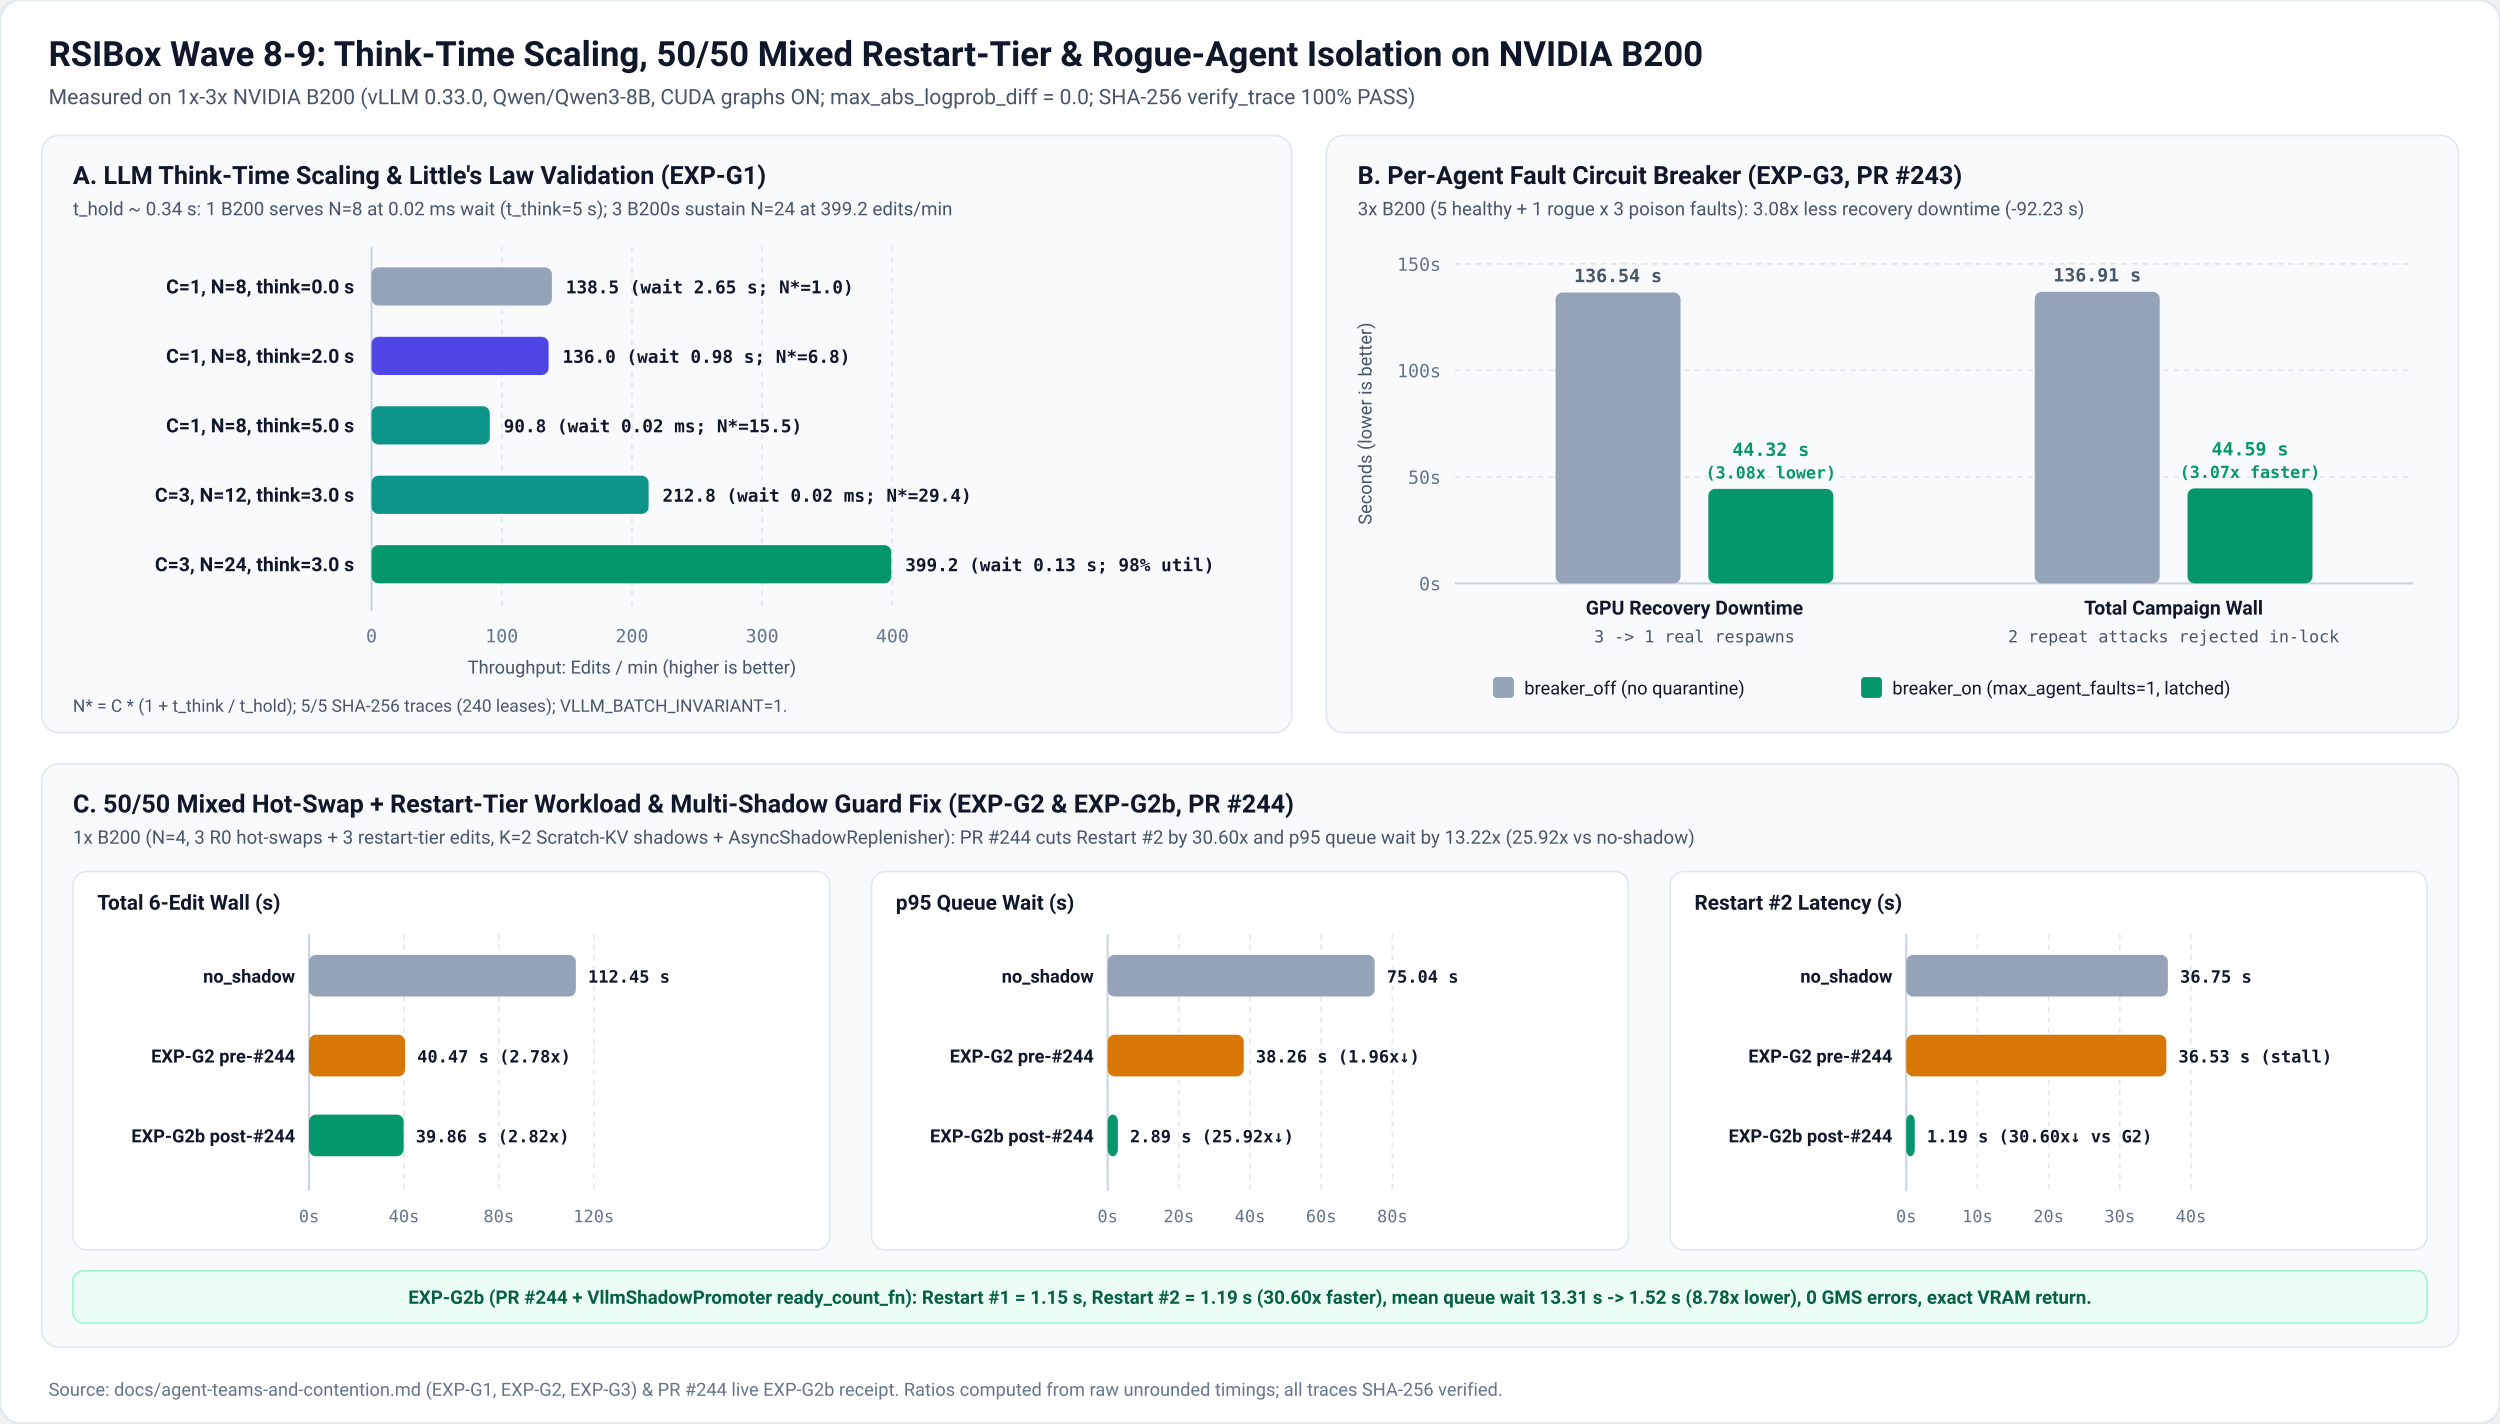
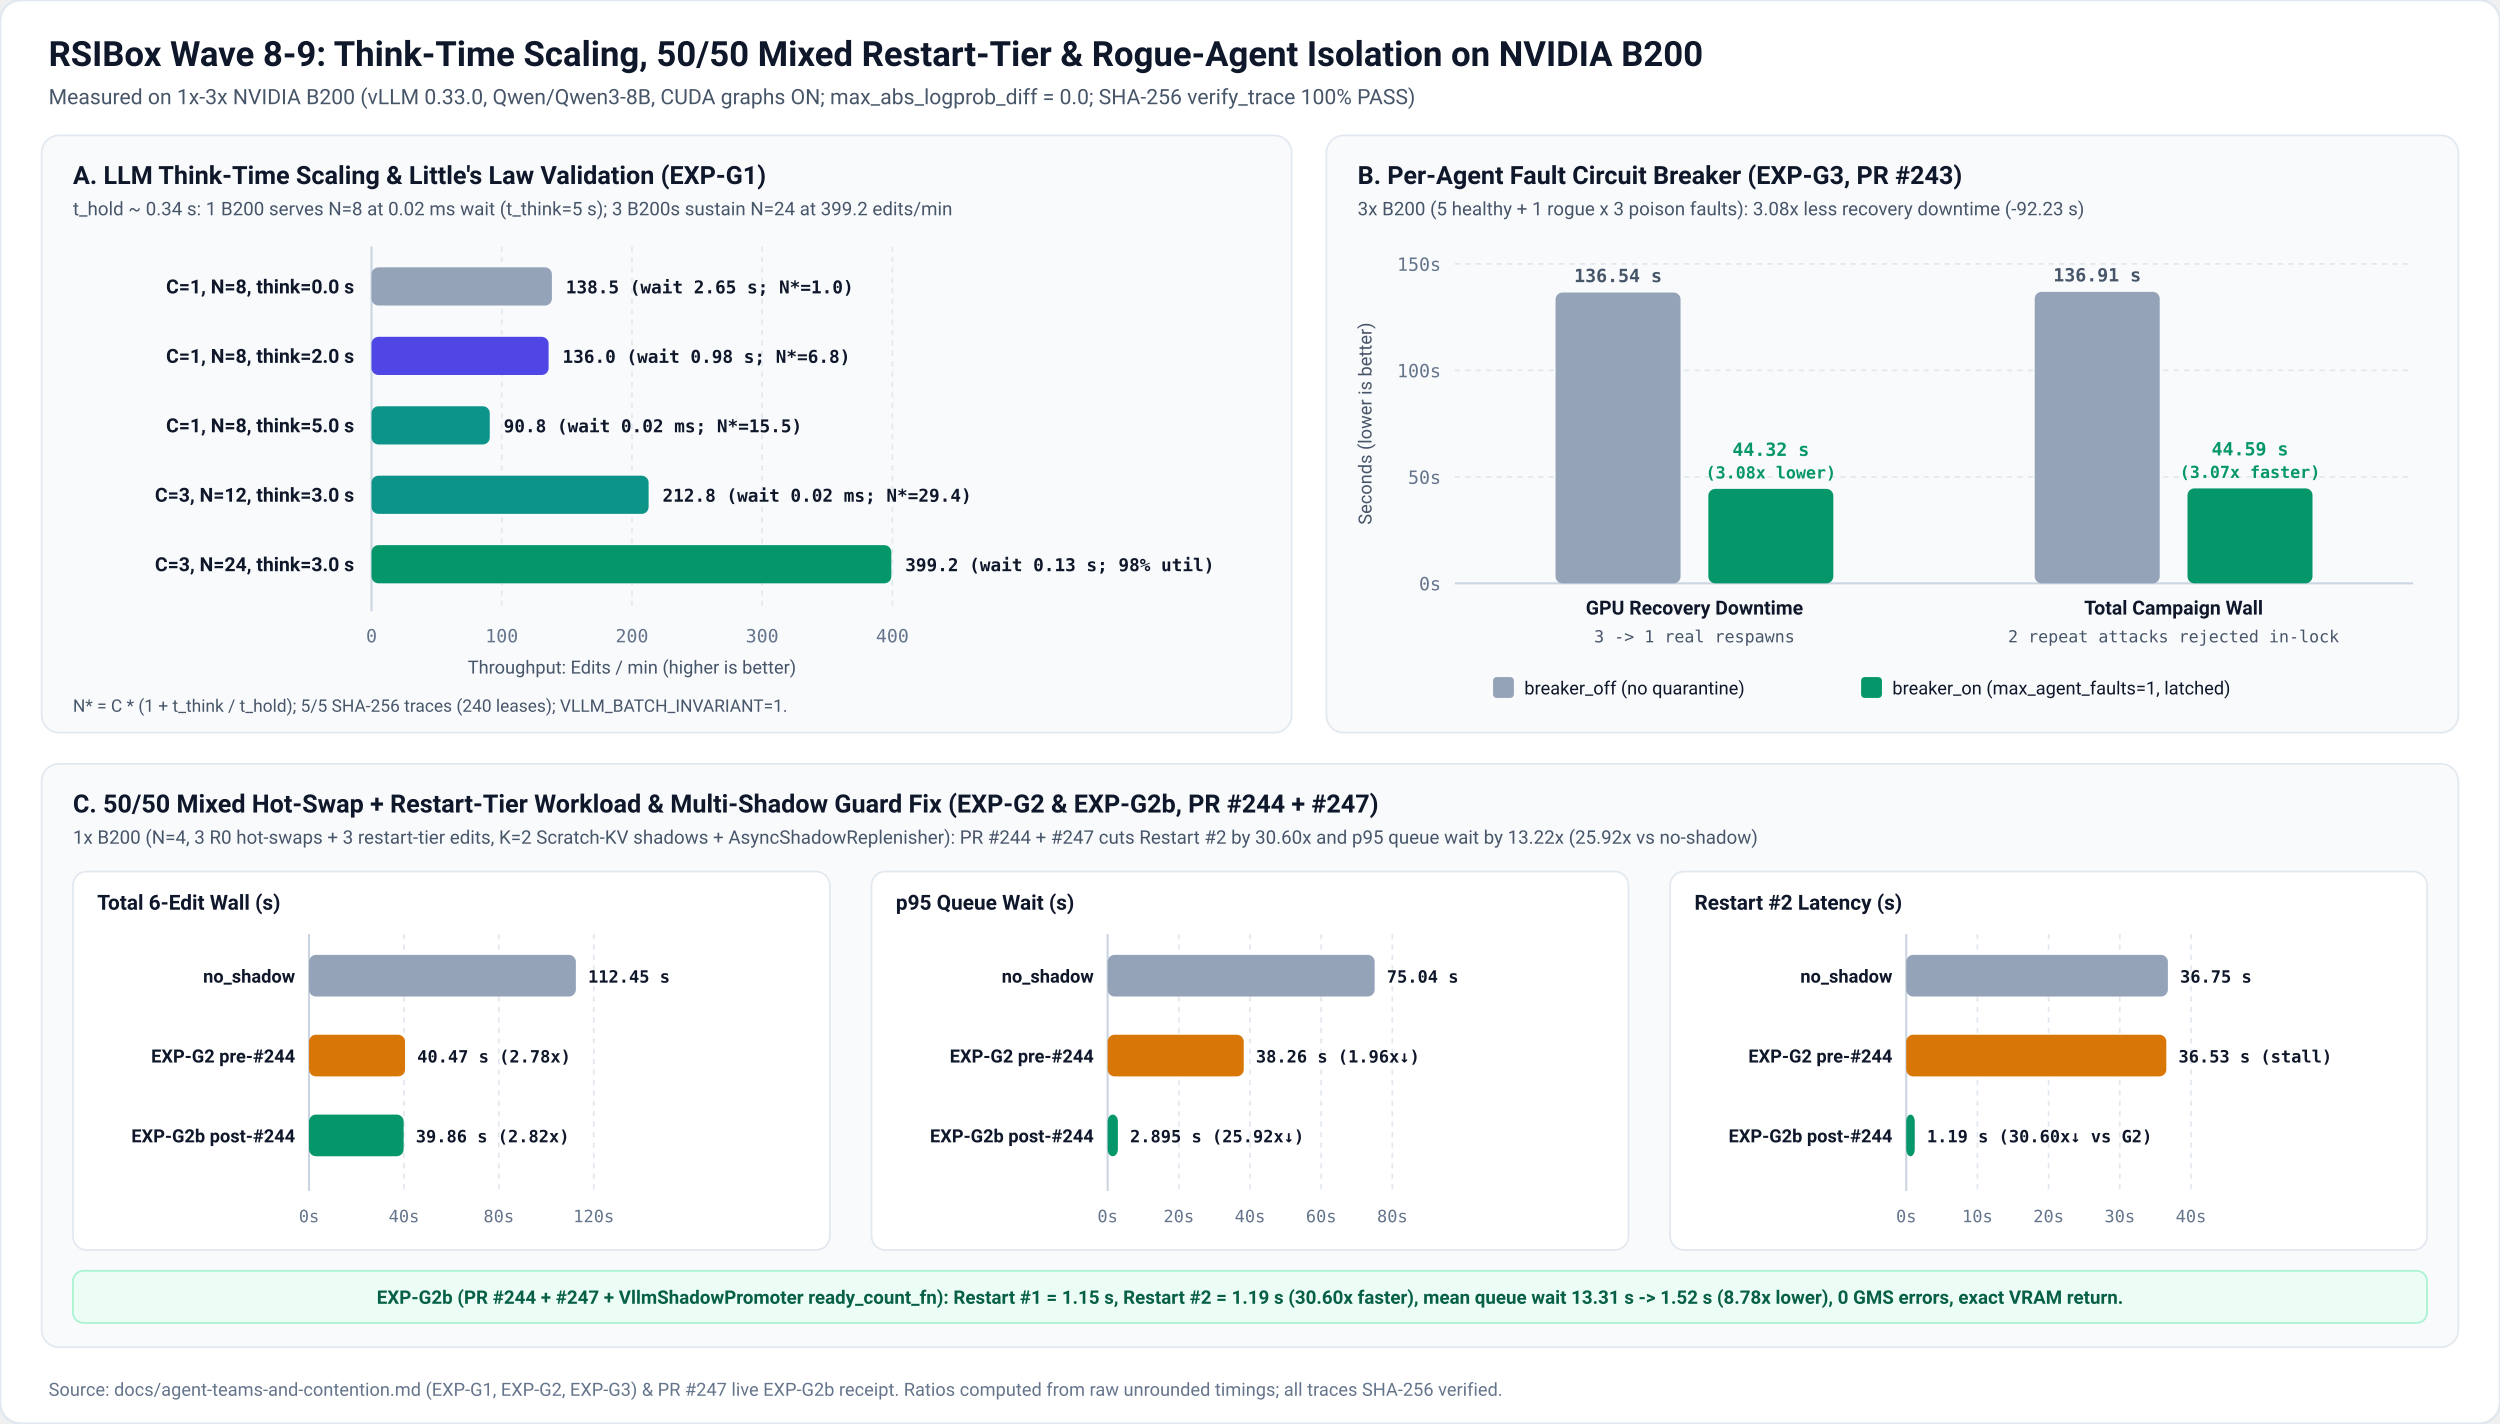
<svg xmlns="http://www.w3.org/2000/svg" width="1440" height="820" viewBox="0 0 1440 820" role="img" aria-label="RSIBox Wave 8-9 B200 Think-Time Scaling, 50/50 Mixed Restart-Tier, and Circuit-Breaker Isolation">
  <rect x="0" y="0" width="1440" height="820" rx="12" fill="#FFFFFF" stroke="#E2E8F0" stroke-width="1.5" />
  <text x="28" y="38" font-family="-apple-system, BlinkMacSystemFont, 'Segoe UI', Roboto, Helvetica, Arial, sans-serif" font-size="20" font-weight="700" fill="#0F172A">RSIBox Wave 8-9: Think-Time Scaling, 50/50 Mixed Restart-Tier &amp; Rogue-Agent Isolation on NVIDIA B200</text>
  <text x="28" y="60" font-family="-apple-system, BlinkMacSystemFont, 'Segoe UI', Roboto, Helvetica, Arial, sans-serif" font-size="12.2" fill="#475569">Measured on 1x-3x NVIDIA B200 (vLLM 0.33.0, Qwen/Qwen3-8B, CUDA graphs ON; max_abs_logprob_diff = 0.0; SHA-256 verify_trace 100% PASS)</text>
  <rect x="24" y="78" width="720" height="344" rx="10" fill="#F8FAFC" stroke="#E2E8F0" stroke-width="1" />
  <rect x="764" y="78" width="652" height="344" rx="10" fill="#F8FAFC" stroke="#E2E8F0" stroke-width="1" />
  <rect x="24" y="440" width="1392" height="336" rx="10" fill="#F8FAFC" stroke="#E2E8F0" stroke-width="1" />
  <text x="42" y="106" font-family="-apple-system, BlinkMacSystemFont, 'Segoe UI', Roboto, Helvetica, Arial, sans-serif" font-size="14.5" font-weight="700" fill="#0F172A">A. LLM Think-Time Scaling &amp; Little's Law Validation (EXP-G1)</text>
  <text x="42" y="124" font-family="-apple-system, BlinkMacSystemFont, 'Segoe UI', Roboto, Helvetica, Arial, sans-serif" font-size="10.8" fill="#475569">t_hold ~ 0.34 s: 1 B200 serves N=8 at 0.02 ms wait (t_think=5 s); 3 B200s sustain N=24 at 399.2 edits/min</text>
  <text x="214.0" y="370" text-anchor="middle" font-family="ui-monospace, SFMono-Regular, Menlo, Monaco, Consolas, monospace" font-size="10.5" fill="#64748B">0</text>
  <line x1="289.0" y1="142" x2="289.0" y2="352" stroke="#E2E8F0" stroke-width="1" stroke-dasharray="3,3" />
  <text x="289.0" y="370" text-anchor="middle" font-family="ui-monospace, SFMono-Regular, Menlo, Monaco, Consolas, monospace" font-size="10.5" fill="#64748B">100</text>
  <line x1="364.0" y1="142" x2="364.0" y2="352" stroke="#E2E8F0" stroke-width="1" stroke-dasharray="3,3" />
  <text x="364.0" y="370" text-anchor="middle" font-family="ui-monospace, SFMono-Regular, Menlo, Monaco, Consolas, monospace" font-size="10.5" fill="#64748B">200</text>
  <line x1="439.0" y1="142" x2="439.0" y2="352" stroke="#E2E8F0" stroke-width="1" stroke-dasharray="3,3" />
  <text x="439.0" y="370" text-anchor="middle" font-family="ui-monospace, SFMono-Regular, Menlo, Monaco, Consolas, monospace" font-size="10.5" fill="#64748B">300</text>
  <line x1="514.0" y1="142" x2="514.0" y2="352" stroke="#E2E8F0" stroke-width="1" stroke-dasharray="3,3" />
  <text x="514.0" y="370" text-anchor="middle" font-family="ui-monospace, SFMono-Regular, Menlo, Monaco, Consolas, monospace" font-size="10.5" fill="#64748B">400</text>
  <line x1="214" y1="142" x2="214" y2="352" stroke="#CBD5E1" stroke-width="1.2" />
  <text x="364.0" y="388" text-anchor="middle" font-family="-apple-system, BlinkMacSystemFont, 'Segoe UI', Roboto, Helvetica, Arial, sans-serif" font-size="10.5" fill="#475569">Throughput: Edits / min (higher is better)</text>
  <text x="204" y="169" text-anchor="end" font-family="-apple-system, BlinkMacSystemFont, 'Segoe UI', Roboto, Helvetica, Arial, sans-serif" font-size="11.2" font-weight="600" fill="#0F172A">C=1, N=8, think=0.0 s</text>
  <rect x="214" y="154" width="103.9" height="22" rx="4" fill="#94A3B8" />
  <text x="325.9" y="169" font-family="ui-monospace, SFMono-Regular, Menlo, Monaco, Consolas, monospace" font-size="10.2" font-weight="600" fill="#0F172A">138.5 (wait 2.65 s; N*=1.0)</text>
  <text x="204" y="209" text-anchor="end" font-family="-apple-system, BlinkMacSystemFont, 'Segoe UI', Roboto, Helvetica, Arial, sans-serif" font-size="11.2" font-weight="600" fill="#0F172A">C=1, N=8, think=2.0 s</text>
  <rect x="214" y="194" width="102.0" height="22" rx="4" fill="#4F46E5" />
  <text x="324.0" y="209" font-family="ui-monospace, SFMono-Regular, Menlo, Monaco, Consolas, monospace" font-size="10.2" font-weight="600" fill="#0F172A">136.0 (wait 0.98 s; N*=6.8)</text>
  <text x="204" y="249" text-anchor="end" font-family="-apple-system, BlinkMacSystemFont, 'Segoe UI', Roboto, Helvetica, Arial, sans-serif" font-size="11.2" font-weight="600" fill="#0F172A">C=1, N=8, think=5.0 s</text>
  <rect x="214" y="234" width="68.1" height="22" rx="4" fill="#0D9488" />
  <text x="290.1" y="249" font-family="ui-monospace, SFMono-Regular, Menlo, Monaco, Consolas, monospace" font-size="10.2" font-weight="600" fill="#0F172A">90.8 (wait 0.02 ms; N*=15.5)</text>
  <text x="204" y="289" text-anchor="end" font-family="-apple-system, BlinkMacSystemFont, 'Segoe UI', Roboto, Helvetica, Arial, sans-serif" font-size="11.2" font-weight="600" fill="#0F172A">C=3, N=12, think=3.0 s</text>
  <rect x="214" y="274" width="159.6" height="22" rx="4" fill="#0D9488" />
  <text x="381.6" y="289" font-family="ui-monospace, SFMono-Regular, Menlo, Monaco, Consolas, monospace" font-size="10.2" font-weight="600" fill="#0F172A">212.8 (wait 0.02 ms; N*=29.4)</text>
  <text x="204" y="329" text-anchor="end" font-family="-apple-system, BlinkMacSystemFont, 'Segoe UI', Roboto, Helvetica, Arial, sans-serif" font-size="11.2" font-weight="600" fill="#0F172A">C=3, N=24, think=3.0 s</text>
  <rect x="214" y="314" width="299.4" height="22" rx="4" fill="#059669" />
  <text x="521.4" y="329" font-family="ui-monospace, SFMono-Regular, Menlo, Monaco, Consolas, monospace" font-size="10.2" font-weight="600" fill="#0F172A">399.2 (wait 0.13 s; 98% util)</text>
  <text x="42" y="410" font-family="-apple-system, BlinkMacSystemFont, 'Segoe UI', Roboto, Helvetica, Arial, sans-serif" font-size="10" fill="#475569">N* = C * (1 + t_think / t_hold); 5/5 SHA-256 traces (240 leases); VLLM_BATCH_INVARIANT=1.</text>
  <text x="782" y="106" font-family="-apple-system, BlinkMacSystemFont, 'Segoe UI', Roboto, Helvetica, Arial, sans-serif" font-size="14.5" font-weight="700" fill="#0F172A">B. Per-Agent Fault Circuit Breaker (EXP-G3, PR #243)</text>
  <text x="782" y="124" font-family="-apple-system, BlinkMacSystemFont, 'Segoe UI', Roboto, Helvetica, Arial, sans-serif" font-size="10.8" fill="#475569">3x B200 (5 healthy + 1 rogue x 3 poison faults): 3.08x less recovery downtime (-92.23 s)</text>
  <text x="830" y="340.0" text-anchor="end" font-family="ui-monospace, SFMono-Regular, Menlo, Monaco, Consolas, monospace" font-size="10.5" fill="#64748B">0s</text>
  <line x1="838" y1="274.7" x2="1390" y2="274.7" stroke="#E2E8F0" stroke-width="1" stroke-dasharray="3,3" />
  <text x="830" y="278.7" text-anchor="end" font-family="ui-monospace, SFMono-Regular, Menlo, Monaco, Consolas, monospace" font-size="10.5" fill="#64748B">50s</text>
  <line x1="838" y1="213.3" x2="1390" y2="213.3" stroke="#E2E8F0" stroke-width="1" stroke-dasharray="3,3" />
  <text x="830" y="217.3" text-anchor="end" font-family="ui-monospace, SFMono-Regular, Menlo, Monaco, Consolas, monospace" font-size="10.5" fill="#64748B">100s</text>
  <line x1="838" y1="152.0" x2="1390" y2="152.0" stroke="#E2E8F0" stroke-width="1" stroke-dasharray="3,3" />
  <text x="830" y="156.0" text-anchor="end" font-family="ui-monospace, SFMono-Regular, Menlo, Monaco, Consolas, monospace" font-size="10.5" fill="#64748B">150s</text>
  <line x1="838" y1="336" x2="1390" y2="336" stroke="#CBD5E1" stroke-width="1.2" />
  <text x="790" y="244.0" text-anchor="middle" transform="rotate(-90 790 244.0)" font-family="-apple-system, BlinkMacSystemFont, 'Segoe UI', Roboto, Helvetica, Arial, sans-serif" font-size="10.5" fill="#475569">Seconds (lower is better)</text>
  <rect x="896.0" y="168.5" width="72.0" height="167.5" rx="4" fill="#94A3B8" />
  <text x="932.0" y="162.5" text-anchor="middle" font-family="ui-monospace, SFMono-Regular, Menlo, Monaco, Consolas, monospace" font-size="10.5" font-weight="600" fill="#475569">136.54 s</text>
  <rect x="984.0" y="281.6" width="72.0" height="54.4" rx="4" fill="#059669" />
  <text x="1020.0" y="262.6" text-anchor="middle" font-family="ui-monospace, SFMono-Regular, Menlo, Monaco, Consolas, monospace" font-size="10.5" font-weight="700" fill="#059669">44.32 s</text>
  <text x="1020.0" y="275.6" text-anchor="middle" font-family="ui-monospace, SFMono-Regular, Menlo, Monaco, Consolas, monospace" font-size="9.6" font-weight="700" fill="#059669">(3.08x lower)</text>
  <text x="976.0" y="354" text-anchor="middle" font-family="-apple-system, BlinkMacSystemFont, 'Segoe UI', Roboto, Helvetica, Arial, sans-serif" font-size="11.2" font-weight="600" fill="#0F172A">GPU Recovery Downtime</text>
  <text x="976.0" y="370" text-anchor="middle" font-family="ui-monospace, SFMono-Regular, Menlo, Monaco, Consolas, monospace" font-size="9.6" fill="#475569">3 -&gt; 1 real respawns</text>
  <rect x="1172.0" y="168.1" width="72.0" height="167.9" rx="4" fill="#94A3B8" />
  <text x="1208.0" y="162.1" text-anchor="middle" font-family="ui-monospace, SFMono-Regular, Menlo, Monaco, Consolas, monospace" font-size="10.5" font-weight="600" fill="#475569">136.91 s</text>
  <rect x="1260.0" y="281.3" width="72.0" height="54.7" rx="4" fill="#059669" />
  <text x="1296.0" y="262.3" text-anchor="middle" font-family="ui-monospace, SFMono-Regular, Menlo, Monaco, Consolas, monospace" font-size="10.5" font-weight="700" fill="#059669">44.59 s</text>
  <text x="1296.0" y="275.3" text-anchor="middle" font-family="ui-monospace, SFMono-Regular, Menlo, Monaco, Consolas, monospace" font-size="9.6" font-weight="700" fill="#059669">(3.07x faster)</text>
  <text x="1252.0" y="354" text-anchor="middle" font-family="-apple-system, BlinkMacSystemFont, 'Segoe UI', Roboto, Helvetica, Arial, sans-serif" font-size="11.2" font-weight="600" fill="#0F172A">Total Campaign Wall</text>
  <text x="1252.0" y="370" text-anchor="middle" font-family="ui-monospace, SFMono-Regular, Menlo, Monaco, Consolas, monospace" font-size="9.6" fill="#475569">2 repeat attacks rejected in-lock</text>
  <rect x="860" y="390" width="12" height="12" rx="2" fill="#94A3B8" />
  <text x="878" y="400" font-family="-apple-system, BlinkMacSystemFont, 'Segoe UI', Roboto, Helvetica, Arial, sans-serif" font-size="10.5" fill="#0F172A">breaker_off (no quarantine)</text>
  <rect x="1072" y="390" width="12" height="12" rx="2" fill="#059669" />
  <text x="1090" y="400" font-family="-apple-system, BlinkMacSystemFont, 'Segoe UI', Roboto, Helvetica, Arial, sans-serif" font-size="10.5" fill="#0F172A">breaker_on (max_agent_faults=1, latched)</text>
-   <text x="42" y="468" font-family="-apple-system, BlinkMacSystemFont, 'Segoe UI', Roboto, Helvetica, Arial, sans-serif" font-size="14.5" font-weight="700" fill="#0F172A">C. 50/50 Mixed Hot-Swap + Restart-Tier Workload &amp; Multi-Shadow Guard Fix (EXP-G2 &amp; EXP-G2b, PR #244)</text>
-   <text x="42" y="486" font-family="-apple-system, BlinkMacSystemFont, 'Segoe UI', Roboto, Helvetica, Arial, sans-serif" font-size="10.8" fill="#475569">1x B200 (N=4, 3 R0 hot-swaps + 3 restart-tier edits, K=2 Scratch-KV shadows + AsyncShadowReplenisher): PR #244 cuts Restart #2 by 30.60x and p95 queue wait by 13.22x (25.92x vs no-shadow)</text>
+   <text x="42" y="468" font-family="-apple-system, BlinkMacSystemFont, 'Segoe UI', Roboto, Helvetica, Arial, sans-serif" font-size="14.5" font-weight="700" fill="#0F172A">C. 50/50 Mixed Hot-Swap + Restart-Tier Workload &amp; Multi-Shadow Guard Fix (EXP-G2 &amp; EXP-G2b, PR #244 + #247)</text>
+   <text x="42" y="486" font-family="-apple-system, BlinkMacSystemFont, 'Segoe UI', Roboto, Helvetica, Arial, sans-serif" font-size="10.8" fill="#475569">1x B200 (N=4, 3 R0 hot-swaps + 3 restart-tier edits, K=2 Scratch-KV shadows + AsyncShadowReplenisher): PR #244 + #247 cuts Restart #2 by 30.60x and p95 queue wait by 13.22x (25.92x vs no-shadow)</text>
  <rect x="42" y="502" width="436" height="218" rx="8" fill="#FFFFFF" stroke="#E2E8F0" stroke-width="1" />
  <text x="56" y="524" font-family="-apple-system, BlinkMacSystemFont, 'Segoe UI', Roboto, Helvetica, Arial, sans-serif" font-size="12" font-weight="700" fill="#0F172A">Total 6-Edit Wall (s)</text>
  <text x="178.0" y="704" text-anchor="middle" font-family="ui-monospace, SFMono-Regular, Menlo, Monaco, Consolas, monospace" font-size="9.8" fill="#64748B">0s</text>
  <line x1="232.7" y1="538" x2="232.7" y2="686" stroke="#E2E8F0" stroke-width="1" stroke-dasharray="3,3" />
  <text x="232.7" y="704" text-anchor="middle" font-family="ui-monospace, SFMono-Regular, Menlo, Monaco, Consolas, monospace" font-size="9.8" fill="#64748B">40s</text>
  <line x1="287.3" y1="538" x2="287.3" y2="686" stroke="#E2E8F0" stroke-width="1" stroke-dasharray="3,3" />
  <text x="287.3" y="704" text-anchor="middle" font-family="ui-monospace, SFMono-Regular, Menlo, Monaco, Consolas, monospace" font-size="9.8" fill="#64748B">80s</text>
  <line x1="342.0" y1="538" x2="342.0" y2="686" stroke="#E2E8F0" stroke-width="1" stroke-dasharray="3,3" />
  <text x="342.0" y="704" text-anchor="middle" font-family="ui-monospace, SFMono-Regular, Menlo, Monaco, Consolas, monospace" font-size="9.8" fill="#64748B">120s</text>
  <line x1="178" y1="538" x2="178" y2="686" stroke="#CBD5E1" stroke-width="1.2" />
  <text x="170" y="566" text-anchor="end" font-family="-apple-system, BlinkMacSystemFont, 'Segoe UI', Roboto, Helvetica, Arial, sans-serif" font-size="10.5" font-weight="600" fill="#0F172A">no_shadow</text>
  <rect x="178" y="550" width="153.7" height="24" rx="4" fill="#94A3B8" />
  <text x="338.7" y="566" font-family="ui-monospace, SFMono-Regular, Menlo, Monaco, Consolas, monospace" font-size="9.8" font-weight="700" fill="#0F172A">112.45 s</text>
  <text x="170" y="612" text-anchor="end" font-family="-apple-system, BlinkMacSystemFont, 'Segoe UI', Roboto, Helvetica, Arial, sans-serif" font-size="10.5" font-weight="600" fill="#0F172A">EXP-G2 pre-#244</text>
  <rect x="178" y="596" width="55.3" height="24" rx="4" fill="#D97706" />
  <text x="240.3" y="612" font-family="ui-monospace, SFMono-Regular, Menlo, Monaco, Consolas, monospace" font-size="9.8" font-weight="700" fill="#0F172A">40.47 s (2.78x)</text>
  <text x="170" y="658" text-anchor="end" font-family="-apple-system, BlinkMacSystemFont, 'Segoe UI', Roboto, Helvetica, Arial, sans-serif" font-size="10.5" font-weight="600" fill="#0F172A">EXP-G2b post-#244</text>
  <rect x="178" y="642" width="54.5" height="24" rx="4" fill="#059669" />
  <text x="239.5" y="658" font-family="ui-monospace, SFMono-Regular, Menlo, Monaco, Consolas, monospace" font-size="9.8" font-weight="700" fill="#0F172A">39.86 s (2.82x)</text>
  <rect x="502" y="502" width="436" height="218" rx="8" fill="#FFFFFF" stroke="#E2E8F0" stroke-width="1" />
  <text x="516" y="524" font-family="-apple-system, BlinkMacSystemFont, 'Segoe UI', Roboto, Helvetica, Arial, sans-serif" font-size="12" font-weight="700" fill="#0F172A">p95 Queue Wait (s)</text>
  <text x="638.0" y="704" text-anchor="middle" font-family="ui-monospace, SFMono-Regular, Menlo, Monaco, Consolas, monospace" font-size="9.8" fill="#64748B">0s</text>
  <line x1="679.0" y1="538" x2="679.0" y2="686" stroke="#E2E8F0" stroke-width="1" stroke-dasharray="3,3" />
  <text x="679.0" y="704" text-anchor="middle" font-family="ui-monospace, SFMono-Regular, Menlo, Monaco, Consolas, monospace" font-size="9.8" fill="#64748B">20s</text>
  <line x1="720.0" y1="538" x2="720.0" y2="686" stroke="#E2E8F0" stroke-width="1" stroke-dasharray="3,3" />
  <text x="720.0" y="704" text-anchor="middle" font-family="ui-monospace, SFMono-Regular, Menlo, Monaco, Consolas, monospace" font-size="9.8" fill="#64748B">40s</text>
  <line x1="761.0" y1="538" x2="761.0" y2="686" stroke="#E2E8F0" stroke-width="1" stroke-dasharray="3,3" />
  <text x="761.0" y="704" text-anchor="middle" font-family="ui-monospace, SFMono-Regular, Menlo, Monaco, Consolas, monospace" font-size="9.8" fill="#64748B">60s</text>
  <line x1="802.0" y1="538" x2="802.0" y2="686" stroke="#E2E8F0" stroke-width="1" stroke-dasharray="3,3" />
  <text x="802.0" y="704" text-anchor="middle" font-family="ui-monospace, SFMono-Regular, Menlo, Monaco, Consolas, monospace" font-size="9.8" fill="#64748B">80s</text>
  <line x1="638" y1="538" x2="638" y2="686" stroke="#CBD5E1" stroke-width="1.2" />
  <text x="630" y="566" text-anchor="end" font-family="-apple-system, BlinkMacSystemFont, 'Segoe UI', Roboto, Helvetica, Arial, sans-serif" font-size="10.5" font-weight="600" fill="#0F172A">no_shadow</text>
  <rect x="638" y="550" width="153.8" height="24" rx="4" fill="#94A3B8" />
  <text x="798.8" y="566" font-family="ui-monospace, SFMono-Regular, Menlo, Monaco, Consolas, monospace" font-size="9.8" font-weight="700" fill="#0F172A">75.04 s</text>
  <text x="630" y="612" text-anchor="end" font-family="-apple-system, BlinkMacSystemFont, 'Segoe UI', Roboto, Helvetica, Arial, sans-serif" font-size="10.5" font-weight="600" fill="#0F172A">EXP-G2 pre-#244</text>
  <rect x="638" y="596" width="78.4" height="24" rx="4" fill="#D97706" />
  <text x="723.4" y="612" font-family="ui-monospace, SFMono-Regular, Menlo, Monaco, Consolas, monospace" font-size="9.8" font-weight="700" fill="#0F172A">38.26 s (1.96x↓)</text>
  <text x="630" y="658" text-anchor="end" font-family="-apple-system, BlinkMacSystemFont, 'Segoe UI', Roboto, Helvetica, Arial, sans-serif" font-size="10.5" font-weight="600" fill="#0F172A">EXP-G2b post-#244</text>
  <rect x="638" y="642" width="5.9" height="24" rx="4" fill="#059669" />
-   <text x="650.9" y="658" font-family="ui-monospace, SFMono-Regular, Menlo, Monaco, Consolas, monospace" font-size="9.8" font-weight="700" fill="#0F172A">2.89 s (25.92x↓)</text>
+   <text x="650.9" y="658" font-family="ui-monospace, SFMono-Regular, Menlo, Monaco, Consolas, monospace" font-size="9.8" font-weight="700" fill="#0F172A">2.895 s (25.92x↓)</text>
  <rect x="962" y="502" width="436" height="218" rx="8" fill="#FFFFFF" stroke="#E2E8F0" stroke-width="1" />
  <text x="976" y="524" font-family="-apple-system, BlinkMacSystemFont, 'Segoe UI', Roboto, Helvetica, Arial, sans-serif" font-size="12" font-weight="700" fill="#0F172A">Restart #2 Latency (s)</text>
  <text x="1098.0" y="704" text-anchor="middle" font-family="ui-monospace, SFMono-Regular, Menlo, Monaco, Consolas, monospace" font-size="9.8" fill="#64748B">0s</text>
  <line x1="1139.0" y1="538" x2="1139.0" y2="686" stroke="#E2E8F0" stroke-width="1" stroke-dasharray="3,3" />
  <text x="1139.0" y="704" text-anchor="middle" font-family="ui-monospace, SFMono-Regular, Menlo, Monaco, Consolas, monospace" font-size="9.8" fill="#64748B">10s</text>
  <line x1="1180.0" y1="538" x2="1180.0" y2="686" stroke="#E2E8F0" stroke-width="1" stroke-dasharray="3,3" />
  <text x="1180.0" y="704" text-anchor="middle" font-family="ui-monospace, SFMono-Regular, Menlo, Monaco, Consolas, monospace" font-size="9.8" fill="#64748B">20s</text>
  <line x1="1221.0" y1="538" x2="1221.0" y2="686" stroke="#E2E8F0" stroke-width="1" stroke-dasharray="3,3" />
  <text x="1221.0" y="704" text-anchor="middle" font-family="ui-monospace, SFMono-Regular, Menlo, Monaco, Consolas, monospace" font-size="9.8" fill="#64748B">30s</text>
  <line x1="1262.0" y1="538" x2="1262.0" y2="686" stroke="#E2E8F0" stroke-width="1" stroke-dasharray="3,3" />
  <text x="1262.0" y="704" text-anchor="middle" font-family="ui-monospace, SFMono-Regular, Menlo, Monaco, Consolas, monospace" font-size="9.8" fill="#64748B">40s</text>
  <line x1="1098" y1="538" x2="1098" y2="686" stroke="#CBD5E1" stroke-width="1.2" />
  <text x="1090" y="566" text-anchor="end" font-family="-apple-system, BlinkMacSystemFont, 'Segoe UI', Roboto, Helvetica, Arial, sans-serif" font-size="10.5" font-weight="600" fill="#0F172A">no_shadow</text>
  <rect x="1098" y="550" width="150.7" height="24" rx="4" fill="#94A3B8" />
  <text x="1255.7" y="566" font-family="ui-monospace, SFMono-Regular, Menlo, Monaco, Consolas, monospace" font-size="9.8" font-weight="700" fill="#0F172A">36.75 s</text>
  <text x="1090" y="612" text-anchor="end" font-family="-apple-system, BlinkMacSystemFont, 'Segoe UI', Roboto, Helvetica, Arial, sans-serif" font-size="10.5" font-weight="600" fill="#0F172A">EXP-G2 pre-#244</text>
  <rect x="1098" y="596" width="149.8" height="24" rx="4" fill="#D97706" />
  <text x="1254.8" y="612" font-family="ui-monospace, SFMono-Regular, Menlo, Monaco, Consolas, monospace" font-size="9.8" font-weight="700" fill="#0F172A">36.53 s (stall)</text>
  <text x="1090" y="658" text-anchor="end" font-family="-apple-system, BlinkMacSystemFont, 'Segoe UI', Roboto, Helvetica, Arial, sans-serif" font-size="10.5" font-weight="600" fill="#0F172A">EXP-G2b post-#244</text>
  <rect x="1098" y="642" width="4.9" height="24" rx="4" fill="#059669" />
  <text x="1109.9" y="658" font-family="ui-monospace, SFMono-Regular, Menlo, Monaco, Consolas, monospace" font-size="9.8" font-weight="700" fill="#0F172A">1.19 s (30.60x↓ vs G2)</text>
  <rect x="42" y="732" width="1356" height="30" rx="6" fill="#ECFDF5" stroke="#A7F3D0" stroke-width="1" />
-   <text x="720" y="751" text-anchor="middle" font-family="-apple-system, BlinkMacSystemFont, 'Segoe UI', Roboto, Helvetica, Arial, sans-serif" font-size="10.8" font-weight="600" fill="#065F46">EXP-G2b (PR #244 + VllmShadowPromoter ready_count_fn): Restart #1 = 1.15 s, Restart #2 = 1.19 s (30.60x faster), mean queue wait 13.31 s -&gt; 1.52 s (8.78x lower), 0 GMS errors, exact VRAM return.</text>
-   <text x="28" y="804" font-family="-apple-system, BlinkMacSystemFont, 'Segoe UI', Roboto, Helvetica, Arial, sans-serif" font-size="10.5" fill="#64748B">Source: docs/agent-teams-and-contention.md (EXP-G1, EXP-G2, EXP-G3) &amp; PR #244 live EXP-G2b receipt. Ratios computed from raw unrounded timings; all traces SHA-256 verified.</text>
+   <text x="720" y="751" text-anchor="middle" font-family="-apple-system, BlinkMacSystemFont, 'Segoe UI', Roboto, Helvetica, Arial, sans-serif" font-size="10.8" font-weight="600" fill="#065F46">EXP-G2b (PR #244 + #247 + VllmShadowPromoter ready_count_fn): Restart #1 = 1.15 s, Restart #2 = 1.19 s (30.60x faster), mean queue wait 13.31 s -&gt; 1.52 s (8.78x lower), 0 GMS errors, exact VRAM return.</text>
+   <text x="28" y="804" font-family="-apple-system, BlinkMacSystemFont, 'Segoe UI', Roboto, Helvetica, Arial, sans-serif" font-size="10.5" fill="#64748B">Source: docs/agent-teams-and-contention.md (EXP-G1, EXP-G2, EXP-G3) &amp; PR #247 live EXP-G2b receipt. Ratios computed from raw unrounded timings; all traces SHA-256 verified.</text>
</svg>
